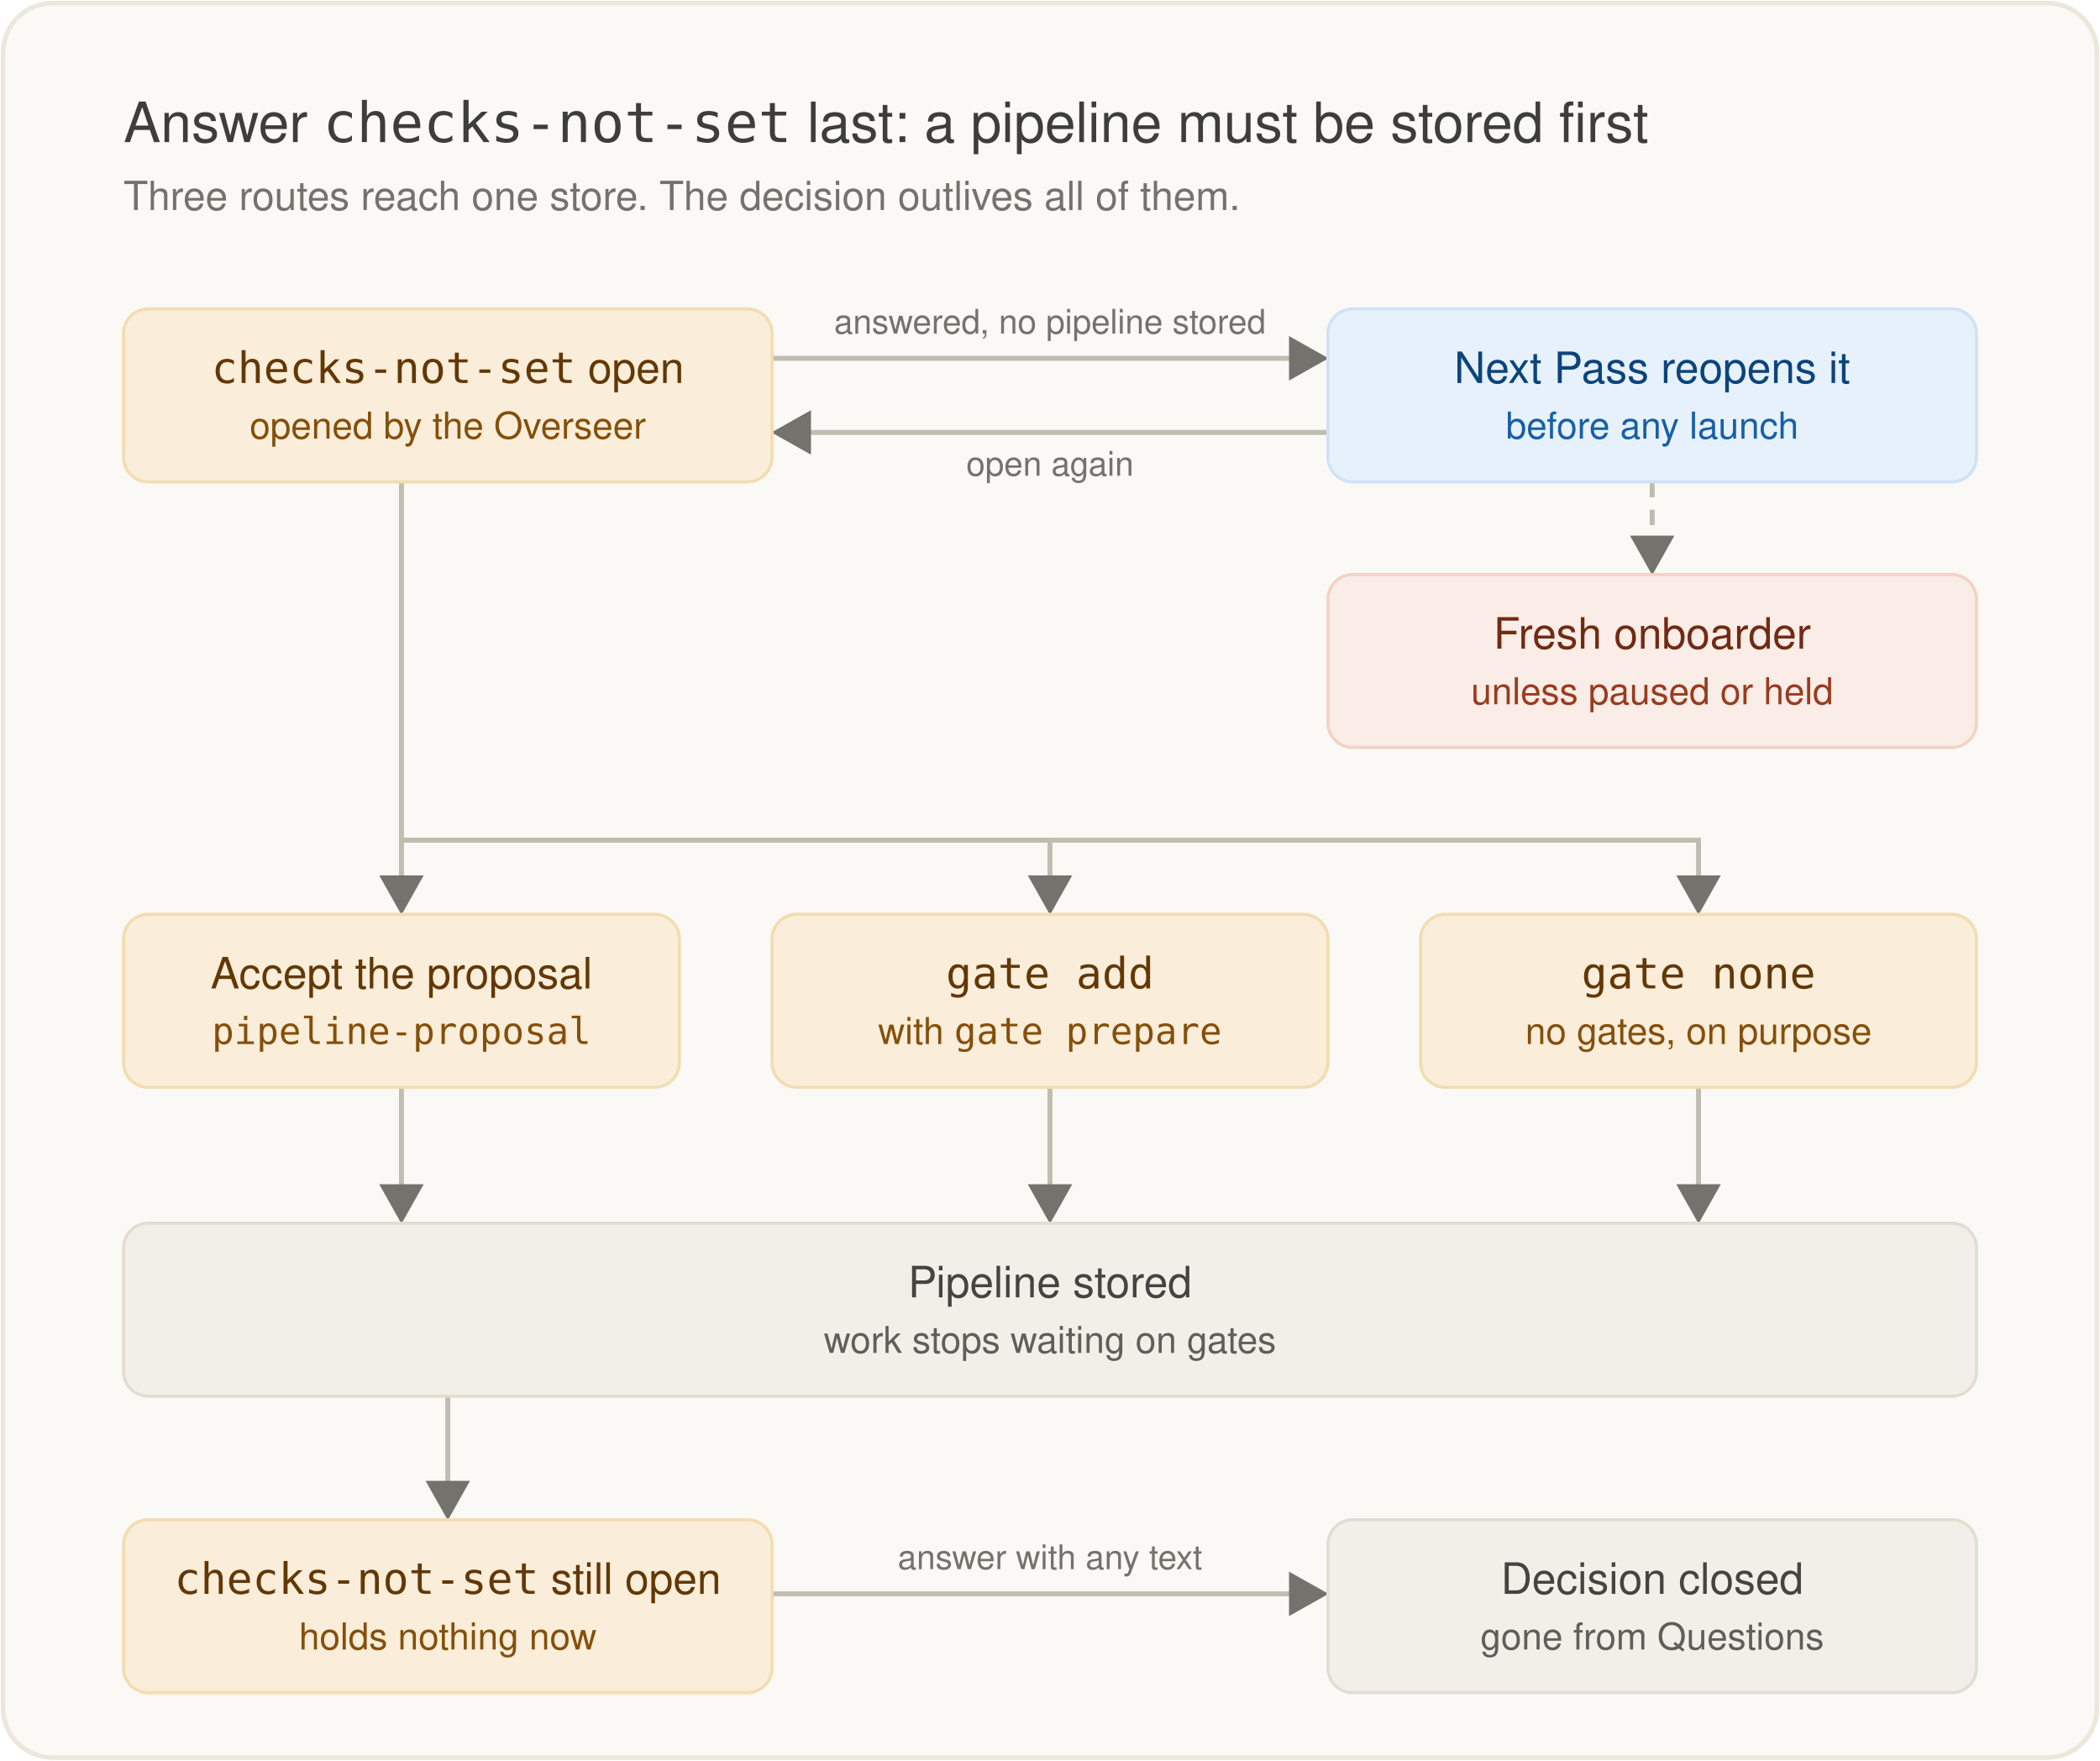
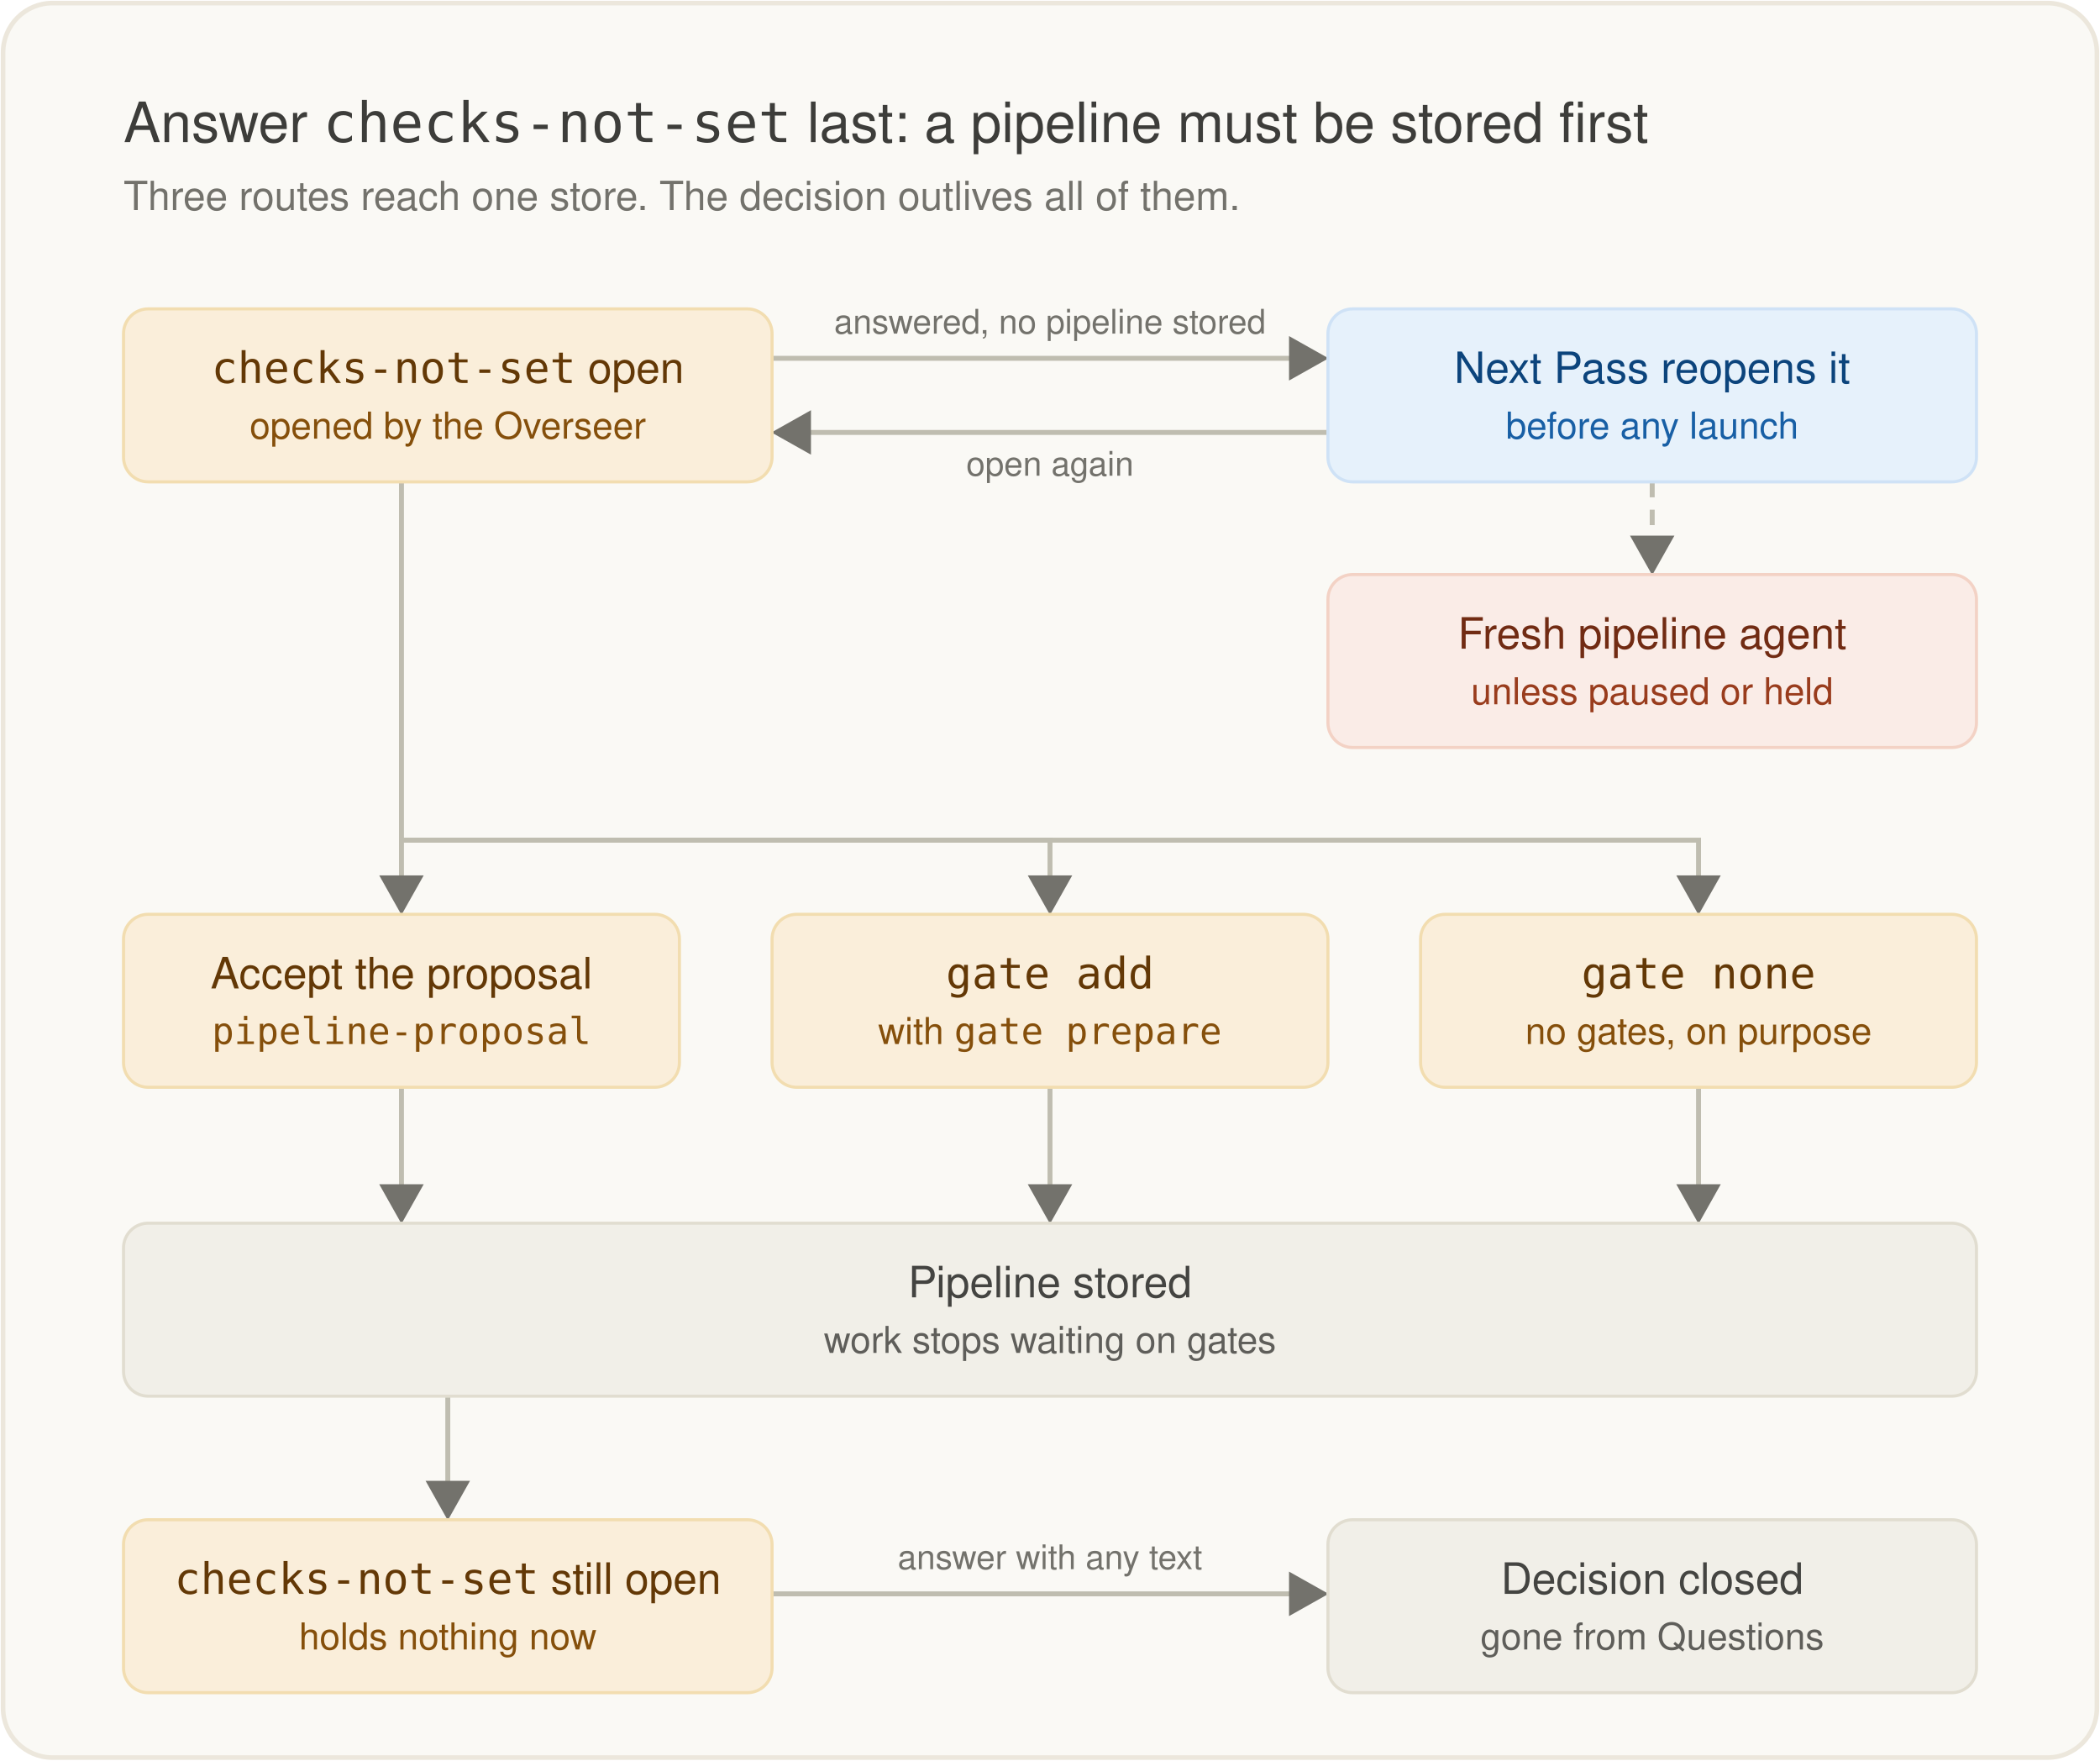
<svg xmlns="http://www.w3.org/2000/svg" width="680" height="570" viewBox="0 0 680 570" role="img" font-family="-apple-system,BlinkMacSystemFont,'Segoe UI',Helvetica,Arial,sans-serif">
  <defs>
    <marker id="ah" markerWidth="9" markerHeight="9" refX="6" refY="4.5" orient="auto">
      <path d="M0,0 L8,4.5 L0,9 z" fill="#73726c" />
    </marker>
  </defs>
  <rect x="1" y="1" width="678" height="568" rx="16" fill="#FAF9F5" stroke="#ECE7DC" stroke-width="1.5" />
  <text x="40" y="46" font-size="18" font-weight="500" fill="#3d3d3a">Answer <tspan font-family="ui-monospace,Menlo,Consolas,monospace">checks-not-set</tspan> last: a pipeline must be stored first</text>
  <text x="40" y="68" font-size="13" fill="#73726c">Three routes reach one store. The decision outlives all of them.</text>
  <path d="M130,156 L130,293" fill="none" stroke="#bfbdb0" stroke-width="1.6" marker-end="url(#ah)" />
  <path d="M130,272 L340,272 L340,293" fill="none" stroke="#bfbdb0" stroke-width="1.6" marker-end="url(#ah)" />
  <path d="M130,272 L550,272 L550,293" fill="none" stroke="#bfbdb0" stroke-width="1.6" marker-end="url(#ah)" />
  <path d="M535,156 L535,183" fill="none" stroke="#bfbdb0" stroke-width="1.6" stroke-dasharray="5 4" marker-end="url(#ah)" />
  <path d="M130,352 L130,393" fill="none" stroke="#bfbdb0" stroke-width="1.6" marker-end="url(#ah)" />
  <path d="M340,352 L340,393" fill="none" stroke="#bfbdb0" stroke-width="1.6" marker-end="url(#ah)" />
  <path d="M550,352 L550,393" fill="none" stroke="#bfbdb0" stroke-width="1.6" marker-end="url(#ah)" />
  <path d="M145,452 L145,489" fill="none" stroke="#bfbdb0" stroke-width="1.6" marker-end="url(#ah)" />
  <path d="M250,516 L427,516" fill="none" stroke="#bfbdb0" stroke-width="1.6" marker-end="url(#ah)" />
  <path d="M250,116 L427,116" fill="none" stroke="#bfbdb0" stroke-width="1.6" marker-end="url(#ah)" />
  <path d="M430,140 L253,140" fill="none" stroke="#bfbdb0" stroke-width="1.6" marker-end="url(#ah)" />
  <text x="340" y="108" font-size="11" fill="#73726c" text-anchor="middle">answered, no pipeline stored</text>
  <text x="340" y="154" font-size="11" fill="#73726c" text-anchor="middle">open again</text>
  <rect x="40" y="100" width="210" height="56" rx="8" fill="#FAEEDA" stroke="#F2DDB0" stroke-width="1" />
  <text x="145.0" y="124" font-size="14" font-weight="500" fill="#633806" text-anchor="middle">
    <tspan font-family="ui-monospace,Menlo,Consolas,monospace">checks-not-set</tspan> open</text>
  <text x="145.0" y="142" font-size="12" fill="#854F0B" text-anchor="middle">opened by the Overseer</text>
  <rect x="430" y="100" width="210" height="56" rx="8" fill="#E6F1FB" stroke="#CFE2F6" stroke-width="1" />
  <text x="535.0" y="124" font-size="14" font-weight="500" fill="#0C447C" text-anchor="middle">Next Pass reopens it</text>
  <text x="535.0" y="142" font-size="12" fill="#185FA5" text-anchor="middle">before any launch</text>
  <rect x="430" y="186" width="210" height="56" rx="8" fill="#FAECE7" stroke="#F3D2C5" stroke-width="1" />
-   <text x="535.0" y="210" font-size="14" font-weight="500" fill="#712B13" text-anchor="middle">Fresh onboarder</text>
+   <text x="535.0" y="210" font-size="14" font-weight="500" fill="#712B13" text-anchor="middle">Fresh pipeline agent</text>
  <text x="535.0" y="228" font-size="12" fill="#993C1D" text-anchor="middle">unless paused or held</text>
  <rect x="40" y="296" width="180" height="56" rx="8" fill="#FAEEDA" stroke="#F2DDB0" stroke-width="1" />
  <text x="130.0" y="320" font-size="14" font-weight="500" fill="#633806" text-anchor="middle">Accept the proposal</text>
  <text x="130.0" y="338" font-size="12" fill="#854F0B" text-anchor="middle">
    <tspan font-family="ui-monospace,Menlo,Consolas,monospace">pipeline-proposal</tspan>
  </text>
  <rect x="250" y="296" width="180" height="56" rx="8" fill="#FAEEDA" stroke="#F2DDB0" stroke-width="1" />
  <text x="340.0" y="320" font-size="14" font-weight="500" fill="#633806" text-anchor="middle">
    <tspan font-family="ui-monospace,Menlo,Consolas,monospace">gate add</tspan>
  </text>
  <text x="340.0" y="338" font-size="12" fill="#854F0B" text-anchor="middle">with <tspan font-family="ui-monospace,Menlo,Consolas,monospace">gate prepare</tspan>
  </text>
  <rect x="460" y="296" width="180" height="56" rx="8" fill="#FAEEDA" stroke="#F2DDB0" stroke-width="1" />
  <text x="550.0" y="320" font-size="14" font-weight="500" fill="#633806" text-anchor="middle">
    <tspan font-family="ui-monospace,Menlo,Consolas,monospace">gate none</tspan>
  </text>
  <text x="550.0" y="338" font-size="12" fill="#854F0B" text-anchor="middle">no gates, on purpose</text>
  <rect x="40" y="396" width="600" height="56" rx="8" fill="#F1EFE8" stroke="#E1DDD0" stroke-width="1" />
  <text x="340.0" y="420" font-size="14" font-weight="500" fill="#444441" text-anchor="middle">Pipeline stored</text>
  <text x="340.0" y="438" font-size="12" fill="#5F5E5A" text-anchor="middle">work stops waiting on gates</text>
  <rect x="40" y="492" width="210" height="56" rx="8" fill="#FAEEDA" stroke="#F2DDB0" stroke-width="1" />
  <text x="145.0" y="516" font-size="14" font-weight="500" fill="#633806" text-anchor="middle">
    <tspan font-family="ui-monospace,Menlo,Consolas,monospace">checks-not-set</tspan> still open</text>
  <text x="145.0" y="534" font-size="12" fill="#854F0B" text-anchor="middle">holds nothing now</text>
  <rect x="430" y="492" width="210" height="56" rx="8" fill="#F1EFE8" stroke="#E1DDD0" stroke-width="1" />
  <text x="535.0" y="516" font-size="14" font-weight="500" fill="#444441" text-anchor="middle">Decision closed</text>
  <text x="535.0" y="534" font-size="12" fill="#5F5E5A" text-anchor="middle">gone from Questions</text>
  <text x="340" y="508" font-size="11" fill="#73726c" text-anchor="middle">answer with any text</text>
</svg>
